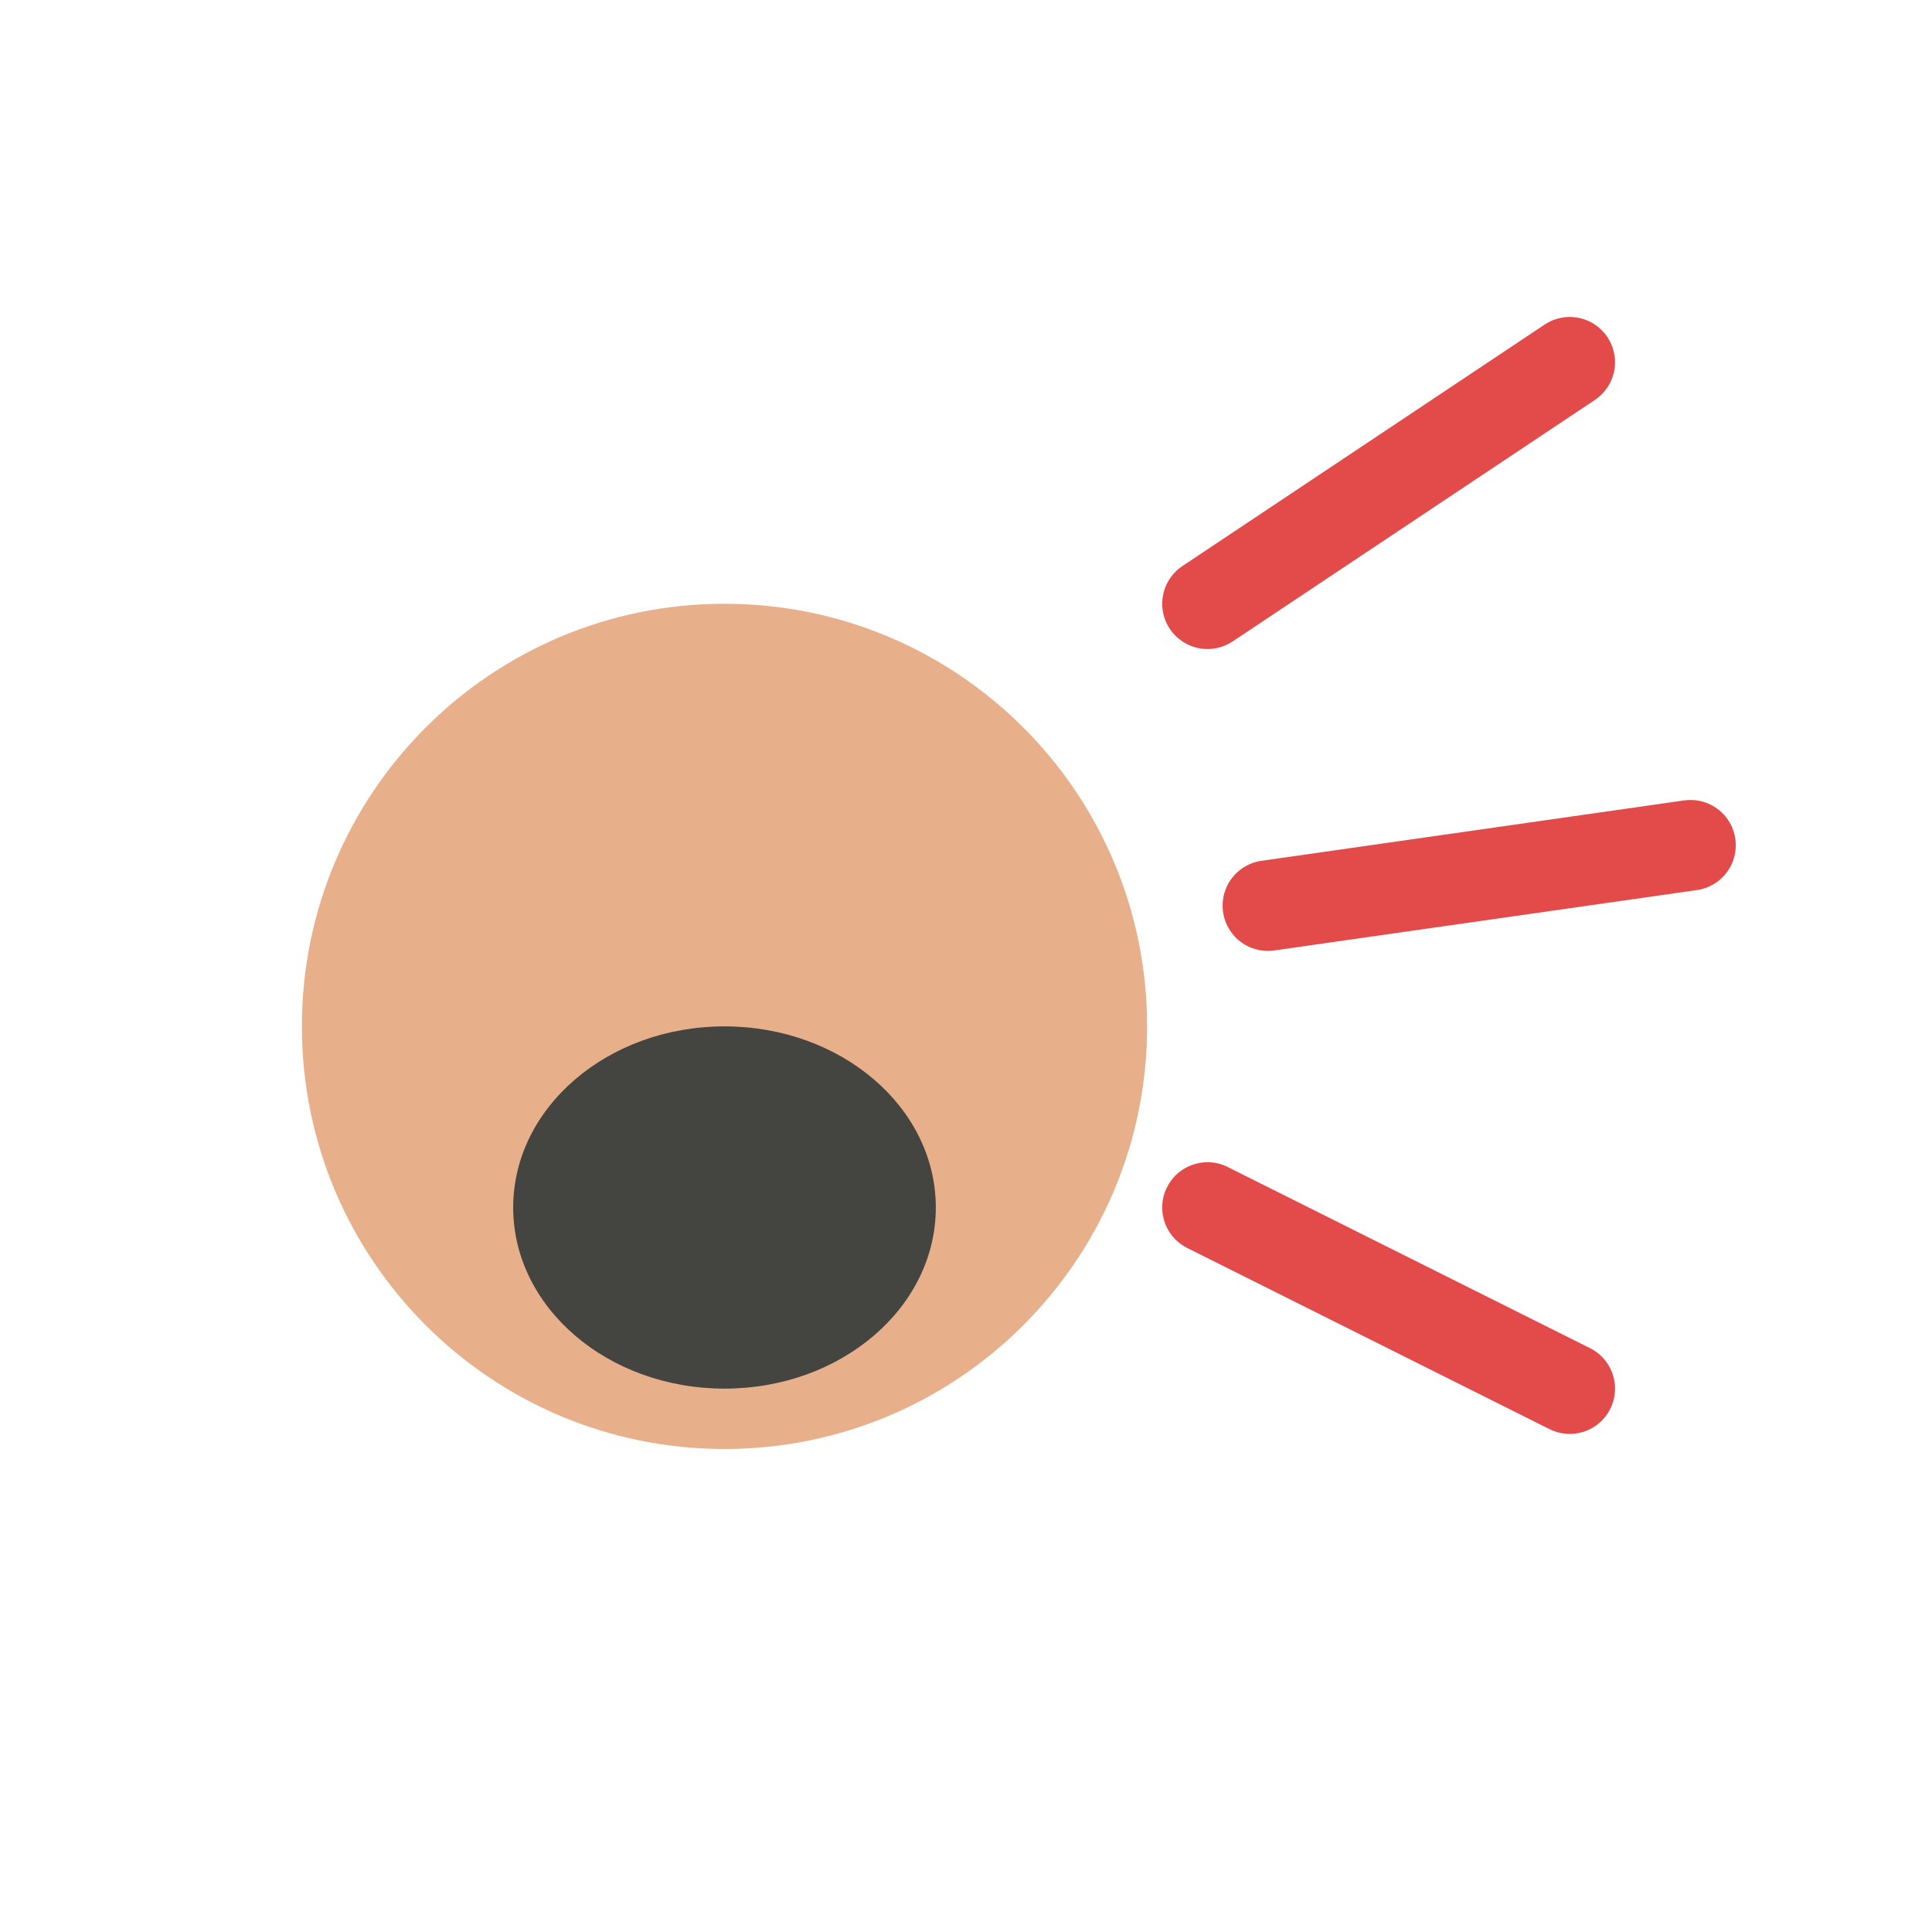
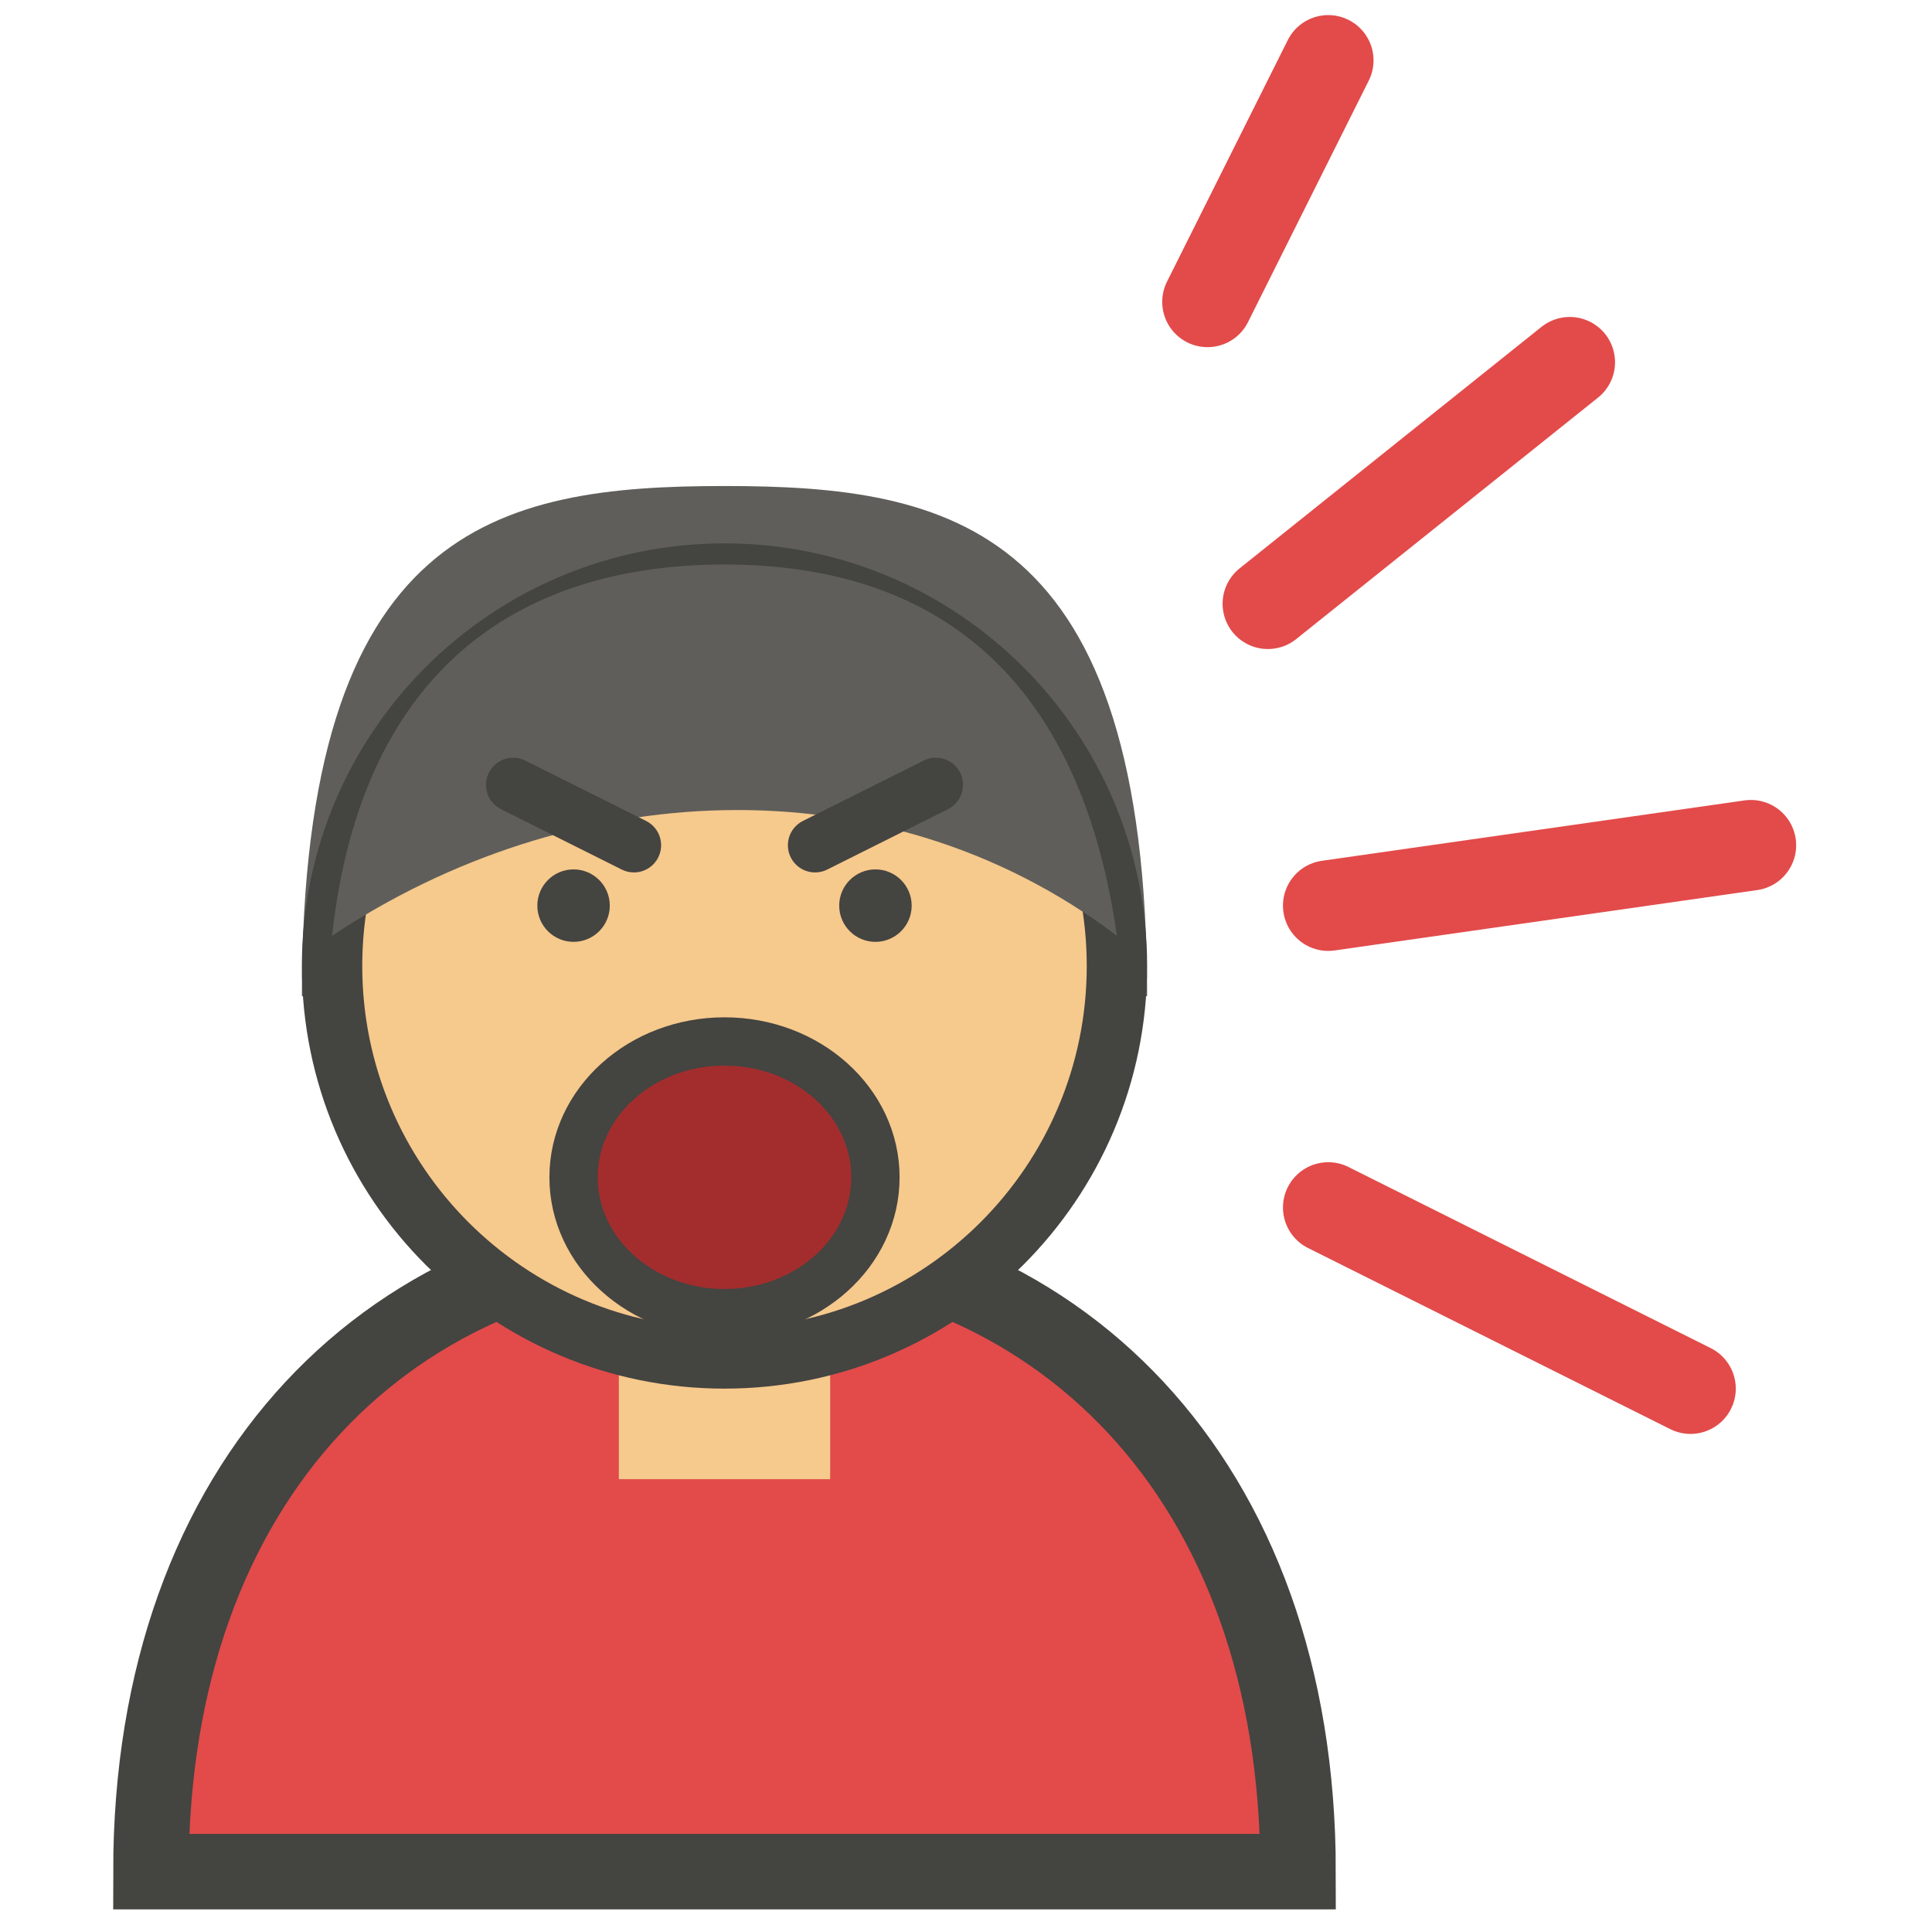
<svg xmlns="http://www.w3.org/2000/svg" viewBox="0 0 64 64">
-   <circle cx="24" cy="34" r="14" fill="#E8B08A" />
-   <ellipse cx="24" cy="40" rx="7" ry="6" fill="#444441" />
-   <path d="M40 20 L52 12 M42 30 L56 28 M40 40 L52 46" stroke="#E24B4A" stroke-width="3" stroke-linecap="round" />
+   <path d="M5 62c0-13 8-21 19-21s19 8 19 21z" fill="#E24B4A" stroke="#444441" stroke-width="2.5" />
+   <path d="M20.5 43h7v6h-7z" fill="#F6C98C" />
+   <path d="M10 33c0-15.6 6.5-16.9 14-16.9s14 1.3 14 16.9z" fill="#5F5E5A" />
+   <circle cx="24" cy="32" r="13" fill="#F6C98C" stroke="#444441" stroke-width="2" />
+   <path d="M11 31c1-9.1 6.5-12.3 13-12.3s11.7 3.2 13 12.3c-7.8-5.9-18.2-5.2-26 0z" fill="#5F5E5A" />
+   <path d="M17 26l4 2M31 26l-4 2" fill="none" stroke="#444441" stroke-width="1.8" stroke-linecap="round" stroke-linejoin="round" />
+   <circle cx="19" cy="30" r="1.2" fill="#444441" />
+   <circle cx="29" cy="30" r="1.2" fill="#444441" />
+   <ellipse cx="24" cy="39" rx="5" ry="4.5" fill="#A32D2D" stroke="#444441" stroke-width="1.6" />
+   <path d="M42 20L52 12" fill="none" stroke="#E24B4A" stroke-width="3" stroke-linecap="round" stroke-linejoin="round" />
+   <path d="M44 30L58 28" fill="none" stroke="#E24B4A" stroke-width="3" stroke-linecap="round" stroke-linejoin="round" />
+   <path d="M44 40L56 46" fill="none" stroke="#E24B4A" stroke-width="3" stroke-linecap="round" stroke-linejoin="round" />
+   <path d="M40 10L44 2" fill="none" stroke="#E24B4A" stroke-width="3" stroke-linecap="round" stroke-linejoin="round" />
</svg>
